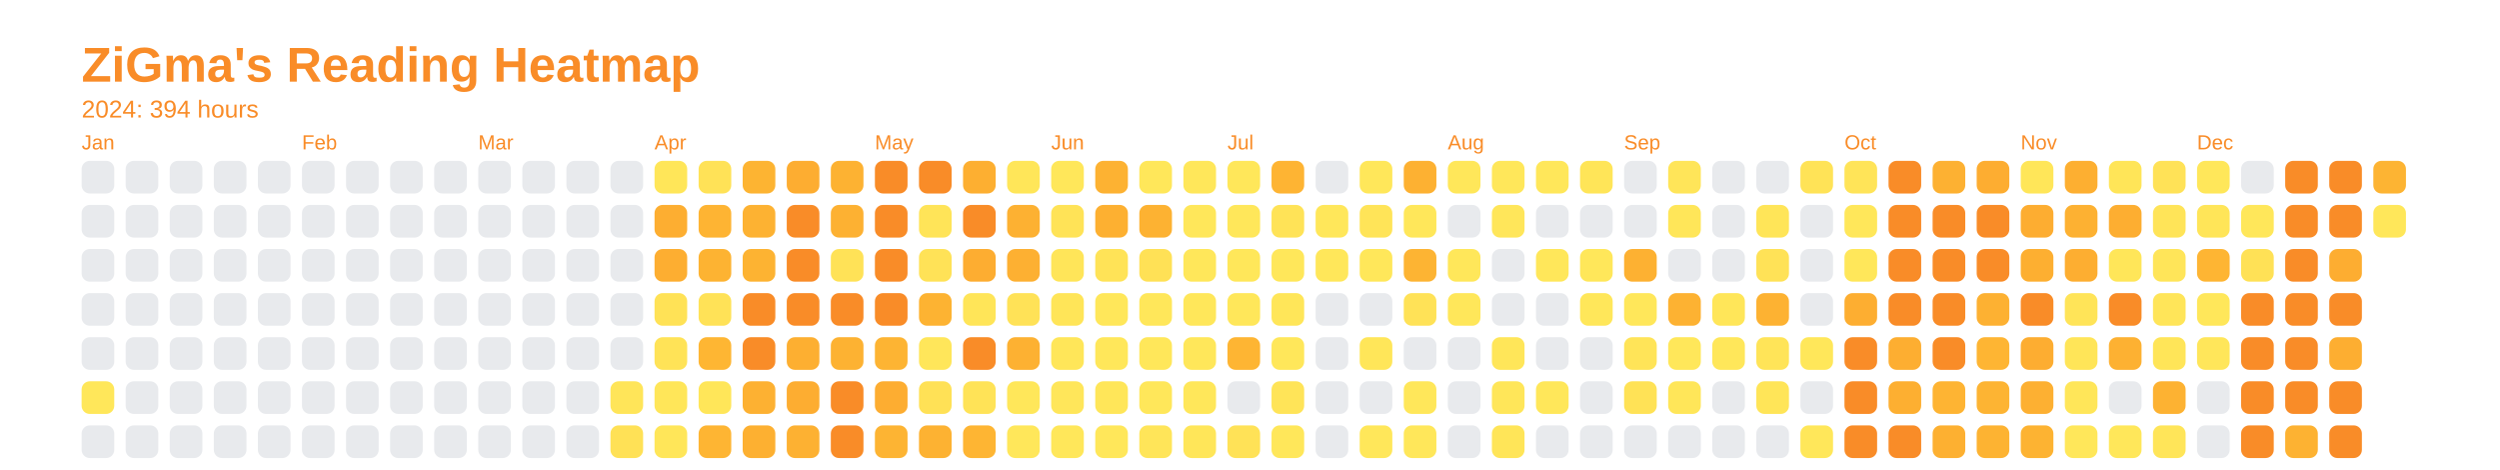
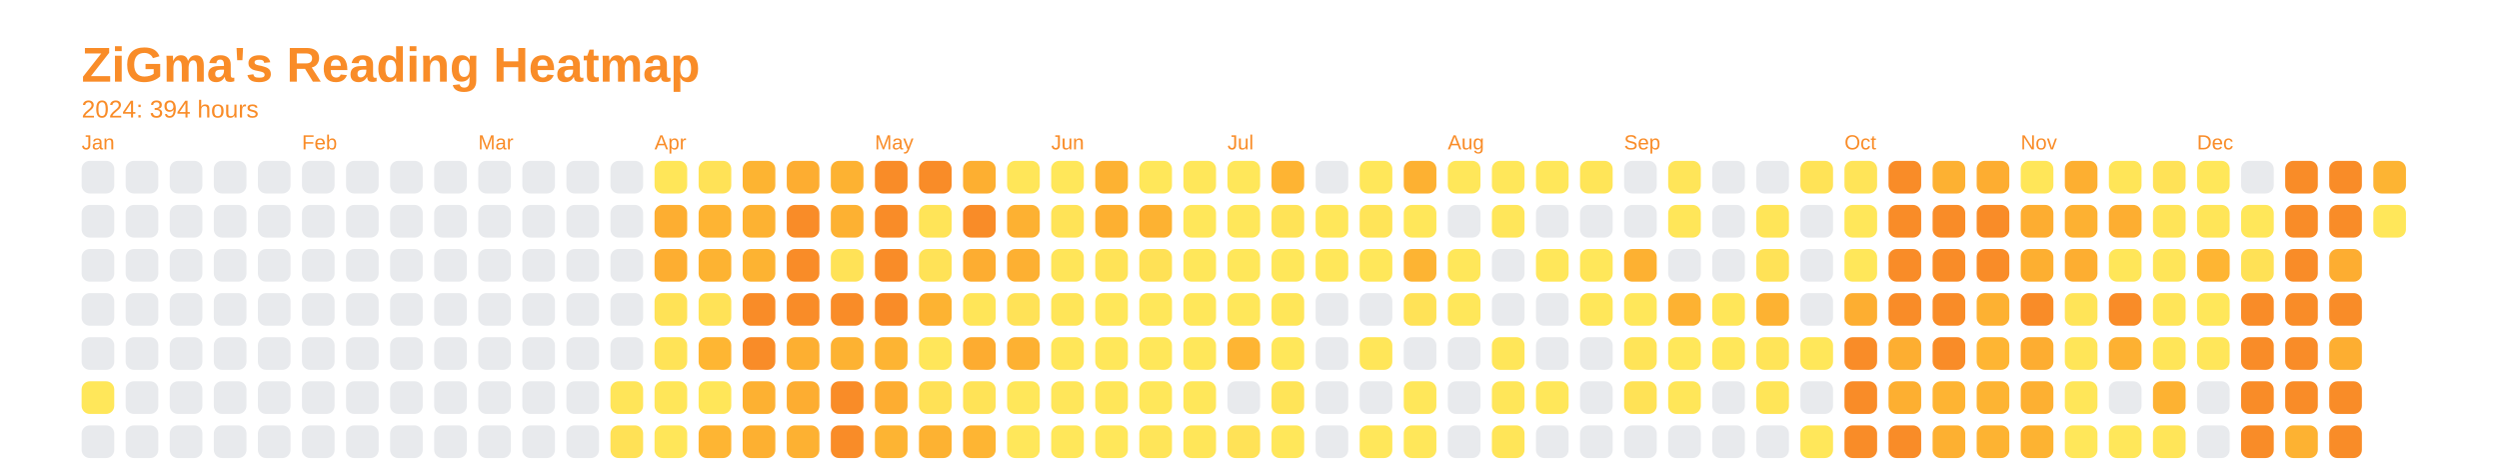
<svg xmlns="http://www.w3.org/2000/svg" baseProfile="full" height="57.5mm" version="1.1" viewBox="0,0,306.2,57.5" width="306.2mm">
  <defs />
  <rect fill="none" height="57.5" width="306.2" x="0" y="0" />
  <text fill="#f98c28" style="font-size:6px; font-family:Arial; font-weight:bold;" x="10" y="10">ZiGma's Reading Heatmap</text>
  <text fill="#f98c28" style="font-size:3px; font-family:Arial;" x="10" y="14.4">2024: 394 hours</text>
  <text fill="#f98c28" style="font-size:2.5px; font-family:Arial" x="10" y="18.3">Jan</text>
  <rect fill="#e8eaed" height="4" rx="1" ry="1" width="4" x="10" y="19.7" />
  <rect fill="#e8eaed" height="4" rx="1" ry="1" width="4" x="10" y="25.1" />
  <rect fill="#e8eaed" height="4" rx="1" ry="1" width="4" x="10" y="30.5" />
  <rect fill="#e8eaed" height="4" rx="1" ry="1" width="4" x="10" y="35.9" />
  <rect fill="#e8eaed" height="4" rx="1" ry="1" width="4" x="10" y="41.3" />
  <rect fill="#ffe75a" height="4" rx="1" ry="1" width="4" x="10" y="46.7" />
  <rect fill="#e8eaed" height="4" rx="1" ry="1" width="4" x="10" y="52.1" />
  <rect fill="#e8eaed" height="4" rx="1" ry="1" width="4" x="15.4" y="19.7" />
  <rect fill="#e8eaed" height="4" rx="1" ry="1" width="4" x="15.4" y="25.1" />
  <rect fill="#e8eaed" height="4" rx="1" ry="1" width="4" x="15.4" y="30.5" />
  <rect fill="#e8eaed" height="4" rx="1" ry="1" width="4" x="15.4" y="35.9" />
  <rect fill="#e8eaed" height="4" rx="1" ry="1" width="4" x="15.4" y="41.3" />
  <rect fill="#e8eaed" height="4" rx="1" ry="1" width="4" x="15.4" y="46.7" />
  <rect fill="#e8eaed" height="4" rx="1" ry="1" width="4" x="15.4" y="52.1" />
  <rect fill="#e8eaed" height="4" rx="1" ry="1" width="4" x="20.8" y="19.7" />
  <rect fill="#e8eaed" height="4" rx="1" ry="1" width="4" x="20.8" y="25.1" />
  <rect fill="#e8eaed" height="4" rx="1" ry="1" width="4" x="20.8" y="30.5" />
  <rect fill="#e8eaed" height="4" rx="1" ry="1" width="4" x="20.8" y="35.9" />
  <rect fill="#e8eaed" height="4" rx="1" ry="1" width="4" x="20.8" y="41.3" />
  <rect fill="#e8eaed" height="4" rx="1" ry="1" width="4" x="20.8" y="46.7" />
  <rect fill="#e8eaed" height="4" rx="1" ry="1" width="4" x="20.8" y="52.1" />
  <rect fill="#e8eaed" height="4" rx="1" ry="1" width="4" x="26.2" y="19.7" />
  <rect fill="#e8eaed" height="4" rx="1" ry="1" width="4" x="26.2" y="25.1" />
  <rect fill="#e8eaed" height="4" rx="1" ry="1" width="4" x="26.2" y="30.5" />
  <rect fill="#e8eaed" height="4" rx="1" ry="1" width="4" x="26.2" y="35.9" />
  <rect fill="#e8eaed" height="4" rx="1" ry="1" width="4" x="26.2" y="41.3" />
  <rect fill="#e8eaed" height="4" rx="1" ry="1" width="4" x="26.2" y="46.7" />
  <rect fill="#e8eaed" height="4" rx="1" ry="1" width="4" x="26.2" y="52.1" />
  <rect fill="#e8eaed" height="4" rx="1" ry="1" width="4" x="31.6" y="19.7" />
  <rect fill="#e8eaed" height="4" rx="1" ry="1" width="4" x="31.6" y="25.1" />
  <rect fill="#e8eaed" height="4" rx="1" ry="1" width="4" x="31.6" y="30.5" />
  <rect fill="#e8eaed" height="4" rx="1" ry="1" width="4" x="31.6" y="35.9" />
  <rect fill="#e8eaed" height="4" rx="1" ry="1" width="4" x="31.6" y="41.3" />
  <rect fill="#e8eaed" height="4" rx="1" ry="1" width="4" x="31.6" y="46.7" />
  <rect fill="#e8eaed" height="4" rx="1" ry="1" width="4" x="31.6" y="52.1" />
  <text fill="#f98c28" style="font-size:2.5px; font-family:Arial" x="37.0" y="18.3">Feb</text>
  <rect fill="#e8eaed" height="4" rx="1" ry="1" width="4" x="37.0" y="19.7" />
  <rect fill="#e8eaed" height="4" rx="1" ry="1" width="4" x="37.0" y="25.1" />
  <rect fill="#e8eaed" height="4" rx="1" ry="1" width="4" x="37.0" y="30.5" />
  <rect fill="#e8eaed" height="4" rx="1" ry="1" width="4" x="37.0" y="35.9" />
  <rect fill="#e8eaed" height="4" rx="1" ry="1" width="4" x="37.0" y="41.3" />
  <rect fill="#e8eaed" height="4" rx="1" ry="1" width="4" x="37.0" y="46.7" />
  <rect fill="#e8eaed" height="4" rx="1" ry="1" width="4" x="37.0" y="52.1" />
  <rect fill="#e8eaed" height="4" rx="1" ry="1" width="4" x="42.4" y="19.7" />
  <rect fill="#e8eaed" height="4" rx="1" ry="1" width="4" x="42.4" y="25.1" />
  <rect fill="#e8eaed" height="4" rx="1" ry="1" width="4" x="42.4" y="30.5" />
  <rect fill="#e8eaed" height="4" rx="1" ry="1" width="4" x="42.4" y="35.9" />
  <rect fill="#e8eaed" height="4" rx="1" ry="1" width="4" x="42.4" y="41.3" />
  <rect fill="#e8eaed" height="4" rx="1" ry="1" width="4" x="42.4" y="46.7" />
  <rect fill="#e8eaed" height="4" rx="1" ry="1" width="4" x="42.4" y="52.1" />
  <rect fill="#e8eaed" height="4" rx="1" ry="1" width="4" x="47.8" y="19.7" />
  <rect fill="#e8eaed" height="4" rx="1" ry="1" width="4" x="47.8" y="25.1" />
  <rect fill="#e8eaed" height="4" rx="1" ry="1" width="4" x="47.8" y="30.5" />
  <rect fill="#e8eaed" height="4" rx="1" ry="1" width="4" x="47.8" y="35.9" />
  <rect fill="#e8eaed" height="4" rx="1" ry="1" width="4" x="47.8" y="41.3" />
  <rect fill="#e8eaed" height="4" rx="1" ry="1" width="4" x="47.8" y="46.7" />
  <rect fill="#e8eaed" height="4" rx="1" ry="1" width="4" x="47.8" y="52.1" />
  <rect fill="#e8eaed" height="4" rx="1" ry="1" width="4" x="53.2" y="19.7" />
  <rect fill="#e8eaed" height="4" rx="1" ry="1" width="4" x="53.2" y="25.1" />
  <rect fill="#e8eaed" height="4" rx="1" ry="1" width="4" x="53.2" y="30.5" />
  <rect fill="#e8eaed" height="4" rx="1" ry="1" width="4" x="53.2" y="35.9" />
  <rect fill="#e8eaed" height="4" rx="1" ry="1" width="4" x="53.2" y="41.3" />
  <rect fill="#e8eaed" height="4" rx="1" ry="1" width="4" x="53.2" y="46.7" />
  <rect fill="#e8eaed" height="4" rx="1" ry="1" width="4" x="53.2" y="52.1" />
  <text fill="#f98c28" style="font-size:2.5px; font-family:Arial" x="58.6" y="18.3">Mar</text>
  <rect fill="#e8eaed" height="4" rx="1" ry="1" width="4" x="58.6" y="19.7" />
  <rect fill="#e8eaed" height="4" rx="1" ry="1" width="4" x="58.6" y="25.1" />
  <rect fill="#e8eaed" height="4" rx="1" ry="1" width="4" x="58.6" y="30.5" />
  <rect fill="#e8eaed" height="4" rx="1" ry="1" width="4" x="58.6" y="35.9" />
  <rect fill="#e8eaed" height="4" rx="1" ry="1" width="4" x="58.6" y="41.3" />
  <rect fill="#e8eaed" height="4" rx="1" ry="1" width="4" x="58.6" y="46.7" />
  <rect fill="#e8eaed" height="4" rx="1" ry="1" width="4" x="58.6" y="52.1" />
  <rect fill="#e8eaed" height="4" rx="1" ry="1" width="4" x="64" y="19.7" />
  <rect fill="#e8eaed" height="4" rx="1" ry="1" width="4" x="64" y="25.1" />
  <rect fill="#e8eaed" height="4" rx="1" ry="1" width="4" x="64" y="30.5" />
  <rect fill="#e8eaed" height="4" rx="1" ry="1" width="4" x="64" y="35.9" />
  <rect fill="#e8eaed" height="4" rx="1" ry="1" width="4" x="64" y="41.3" />
  <rect fill="#e8eaed" height="4" rx="1" ry="1" width="4" x="64" y="46.7" />
  <rect fill="#e8eaed" height="4" rx="1" ry="1" width="4" x="64" y="52.1" />
  <rect fill="#e8eaed" height="4" rx="1" ry="1" width="4" x="69.4" y="19.7" />
  <rect fill="#e8eaed" height="4" rx="1" ry="1" width="4" x="69.4" y="25.1" />
  <rect fill="#e8eaed" height="4" rx="1" ry="1" width="4" x="69.4" y="30.5" />
  <rect fill="#e8eaed" height="4" rx="1" ry="1" width="4" x="69.4" y="35.9" />
  <rect fill="#e8eaed" height="4" rx="1" ry="1" width="4" x="69.4" y="41.3" />
  <rect fill="#e8eaed" height="4" rx="1" ry="1" width="4" x="69.4" y="46.7" />
  <rect fill="#e8eaed" height="4" rx="1" ry="1" width="4" x="69.4" y="52.1" />
  <rect fill="#e8eaed" height="4" rx="1" ry="1" width="4" x="74.8" y="19.7" />
  <rect fill="#e8eaed" height="4" rx="1" ry="1" width="4" x="74.8" y="25.1" />
  <rect fill="#e8eaed" height="4" rx="1" ry="1" width="4" x="74.8" y="30.5" />
  <rect fill="#e8eaed" height="4" rx="1" ry="1" width="4" x="74.8" y="35.9" />
  <rect fill="#e8eaed" height="4" rx="1" ry="1" width="4" x="74.8" y="41.3" />
  <rect fill="#ffe559" height="4" rx="1" ry="1" width="4" x="74.8" y="46.7" />
  <rect fill="#ffe156" height="4" rx="1" ry="1" width="4" x="74.8" y="52.1" />
  <text fill="#f98c28" style="font-size:2.5px; font-family:Arial" x="80.2" y="18.3">Apr</text>
  <rect fill="#ffe659" height="4" rx="1" ry="1" width="4" x="80.2" y="19.7" />
  <rect fill="#fdae31" height="4" rx="1" ry="1" width="4" x="80.2" y="25.1" />
  <rect fill="#fdae31" height="4" rx="1" ry="1" width="4" x="80.2" y="30.5" />
  <rect fill="#ffe256" height="4" rx="1" ry="1" width="4" x="80.2" y="35.9" />
  <rect fill="#ffe357" height="4" rx="1" ry="1" width="4" x="80.2" y="41.3" />
  <rect fill="#ffe659" height="4" rx="1" ry="1" width="4" x="80.2" y="46.7" />
  <rect fill="#ffe659" height="4" rx="1" ry="1" width="4" x="80.2" y="52.1" />
  <rect fill="#ffe257" height="4" rx="1" ry="1" width="4" x="85.6" y="19.7" />
  <rect fill="#feb433" height="4" rx="1" ry="1" width="4" x="85.6" y="25.1" />
  <rect fill="#fdb332" height="4" rx="1" ry="1" width="4" x="85.6" y="30.5" />
  <rect fill="#ffe257" height="4" rx="1" ry="1" width="4" x="85.6" y="35.9" />
  <rect fill="#feb633" height="4" rx="1" ry="1" width="4" x="85.6" y="41.3" />
  <rect fill="#ffe659" height="4" rx="1" ry="1" width="4" x="85.6" y="46.7" />
  <rect fill="#feb533" height="4" rx="1" ry="1" width="4" x="85.6" y="52.1" />
  <rect fill="#fdb432" height="4" rx="1" ry="1" width="4" x="91" y="19.7" />
  <rect fill="#fdb232" height="4" rx="1" ry="1" width="4" x="91" y="25.1" />
  <rect fill="#fdb332" height="4" rx="1" ry="1" width="4" x="91" y="30.5" />
  <rect fill="#f98c28" height="4" rx="1" ry="1" width="4" x="91" y="35.9" />
  <rect fill="#f98c28" height="4" rx="1" ry="1" width="4" x="91" y="41.3" />
  <rect fill="#fdb132" height="4" rx="1" ry="1" width="4" x="91" y="46.7" />
  <rect fill="#fdb031" height="4" rx="1" ry="1" width="4" x="91" y="52.1" />
  <rect fill="#fdad31" height="4" rx="1" ry="1" width="4" x="96.4" y="19.7" />
  <rect fill="#f98c28" height="4" rx="1" ry="1" width="4" x="96.4" y="25.1" />
  <rect fill="#f98c28" height="4" rx="1" ry="1" width="4" x="96.4" y="30.5" />
  <rect fill="#f98c28" height="4" rx="1" ry="1" width="4" x="96.4" y="35.9" />
  <rect fill="#fdaf31" height="4" rx="1" ry="1" width="4" x="96.4" y="41.3" />
  <rect fill="#fdad31" height="4" rx="1" ry="1" width="4" x="96.4" y="46.7" />
  <rect fill="#fdb132" height="4" rx="1" ry="1" width="4" x="96.4" y="52.1" />
  <rect fill="#fdb232" height="4" rx="1" ry="1" width="4" x="101.8" y="19.7" />
  <rect fill="#fdb132" height="4" rx="1" ry="1" width="4" x="101.8" y="25.1" />
  <rect fill="#ffe257" height="4" rx="1" ry="1" width="4" x="101.8" y="30.5" />
  <rect fill="#f98c28" height="4" rx="1" ry="1" width="4" x="101.8" y="35.9" />
  <rect fill="#fdb232" height="4" rx="1" ry="1" width="4" x="101.8" y="41.3" />
  <rect fill="#f98c28" height="4" rx="1" ry="1" width="4" x="101.8" y="46.7" />
  <rect fill="#f98c28" height="4" rx="1" ry="1" width="4" x="101.8" y="52.1" />
  <text fill="#f98c28" style="font-size:2.5px; font-family:Arial" x="107.2" y="18.3">May</text>
  <rect fill="#f98c28" height="4" rx="1" ry="1" width="4" x="107.2" y="19.7" />
  <rect fill="#f98c28" height="4" rx="1" ry="1" width="4" x="107.2" y="25.1" />
  <rect fill="#f98c28" height="4" rx="1" ry="1" width="4" x="107.2" y="30.5" />
  <rect fill="#f98c28" height="4" rx="1" ry="1" width="4" x="107.2" y="35.9" />
  <rect fill="#fdb433" height="4" rx="1" ry="1" width="4" x="107.2" y="41.3" />
  <rect fill="#fdad31" height="4" rx="1" ry="1" width="4" x="107.2" y="46.7" />
  <rect fill="#fdb433" height="4" rx="1" ry="1" width="4" x="107.2" y="52.1" />
  <rect fill="#f98c28" height="4" rx="1" ry="1" width="4" x="112.6" y="19.7" />
  <rect fill="#ffe458" height="4" rx="1" ry="1" width="4" x="112.6" y="25.1" />
  <rect fill="#ffe257" height="4" rx="1" ry="1" width="4" x="112.6" y="30.5" />
  <rect fill="#fdb332" height="4" rx="1" ry="1" width="4" x="112.6" y="35.9" />
  <rect fill="#ffe65a" height="4" rx="1" ry="1" width="4" x="112.6" y="41.3" />
  <rect fill="#ffe156" height="4" rx="1" ry="1" width="4" x="112.6" y="46.7" />
  <rect fill="#fdb232" height="4" rx="1" ry="1" width="4" x="112.6" y="52.1" />
  <rect fill="#fdaf31" height="4" rx="1" ry="1" width="4" x="118" y="19.7" />
  <rect fill="#f98c28" height="4" rx="1" ry="1" width="4" x="118" y="25.1" />
  <rect fill="#fdad31" height="4" rx="1" ry="1" width="4" x="118" y="30.5" />
  <rect fill="#ffe558" height="4" rx="1" ry="1" width="4" x="118" y="35.9" />
-   <rect fill="#f98c28" height="4" rx="1" ry="1" width="4" x="118" y="41.3" />
+   <rect fill="#fdac30" height="4" rx="1" ry="1" width="4" x="118" y="41.3" />
  <rect fill="#ffe357" height="4" rx="1" ry="1" width="4" x="118" y="46.7" />
  <rect fill="#feb533" height="4" rx="1" ry="1" width="4" x="118" y="52.1" />
  <rect fill="#ffe659" height="4" rx="1" ry="1" width="4" x="123.4" y="19.7" />
  <rect fill="#fdb132" height="4" rx="1" ry="1" width="4" x="123.4" y="25.1" />
  <rect fill="#fdb032" height="4" rx="1" ry="1" width="4" x="123.4" y="30.5" />
  <rect fill="#ffe257" height="4" rx="1" ry="1" width="4" x="123.4" y="35.9" />
  <rect fill="#fdb132" height="4" rx="1" ry="1" width="4" x="123.4" y="41.3" />
  <rect fill="#ffe75a" height="4" rx="1" ry="1" width="4" x="123.4" y="46.7" />
  <rect fill="#ffe75a" height="4" rx="1" ry="1" width="4" x="123.4" y="52.1" />
  <text fill="#f98c28" style="font-size:2.5px; font-family:Arial" x="128.8" y="18.3">Jun</text>
  <rect fill="#ffe75a" height="4" rx="1" ry="1" width="4" x="128.8" y="19.7" />
  <rect fill="#ffe357" height="4" rx="1" ry="1" width="4" x="128.8" y="25.1" />
  <rect fill="#ffe559" height="4" rx="1" ry="1" width="4" x="128.8" y="30.5" />
  <rect fill="#ffe558" height="4" rx="1" ry="1" width="4" x="128.8" y="35.9" />
  <rect fill="#ffe659" height="4" rx="1" ry="1" width="4" x="128.8" y="41.3" />
  <rect fill="#ffe65a" height="4" rx="1" ry="1" width="4" x="128.8" y="46.7" />
  <rect fill="#ffe75a" height="4" rx="1" ry="1" width="4" x="128.8" y="52.1" />
  <rect fill="#fdb232" height="4" rx="1" ry="1" width="4" x="134.2" y="19.7" />
  <rect fill="#fdb031" height="4" rx="1" ry="1" width="4" x="134.2" y="25.1" />
  <rect fill="#ffe357" height="4" rx="1" ry="1" width="4" x="134.2" y="30.5" />
  <rect fill="#ffe75a" height="4" rx="1" ry="1" width="4" x="134.2" y="35.9" />
  <rect fill="#ffe75a" height="4" rx="1" ry="1" width="4" x="134.2" y="41.3" />
  <rect fill="#ffe659" height="4" rx="1" ry="1" width="4" x="134.2" y="46.7" />
  <rect fill="#ffe75a" height="4" rx="1" ry="1" width="4" x="134.2" y="52.1" />
  <rect fill="#ffe75a" height="4" rx="1" ry="1" width="4" x="139.6" y="19.7" />
  <rect fill="#fdb232" height="4" rx="1" ry="1" width="4" x="139.6" y="25.1" />
  <rect fill="#ffe156" height="4" rx="1" ry="1" width="4" x="139.6" y="30.5" />
  <rect fill="#ffe75a" height="4" rx="1" ry="1" width="4" x="139.6" y="35.9" />
  <rect fill="#ffe75a" height="4" rx="1" ry="1" width="4" x="139.6" y="41.3" />
  <rect fill="#ffe75a" height="4" rx="1" ry="1" width="4" x="139.6" y="46.7" />
  <rect fill="#ffe559" height="4" rx="1" ry="1" width="4" x="139.6" y="52.1" />
  <rect fill="#ffe75a" height="4" rx="1" ry="1" width="4" x="145" y="19.7" />
  <rect fill="#ffe75a" height="4" rx="1" ry="1" width="4" x="145" y="25.1" />
  <rect fill="#ffe75a" height="4" rx="1" ry="1" width="4" x="145" y="30.5" />
  <rect fill="#ffe75a" height="4" rx="1" ry="1" width="4" x="145" y="35.9" />
  <rect fill="#ffe75a" height="4" rx="1" ry="1" width="4" x="145" y="41.3" />
  <rect fill="#ffe75a" height="4" rx="1" ry="1" width="4" x="145" y="46.7" />
  <rect fill="#ffe659" height="4" rx="1" ry="1" width="4" x="145" y="52.1" />
  <text fill="#f98c28" style="font-size:2.5px; font-family:Arial" x="150.4" y="18.3">Jul</text>
  <rect fill="#ffe75a" height="4" rx="1" ry="1" width="4" x="150.4" y="19.7" />
  <rect fill="#ffe75a" height="4" rx="1" ry="1" width="4" x="150.4" y="25.1" />
  <rect fill="#ffe75a" height="4" rx="1" ry="1" width="4" x="150.4" y="30.5" />
  <rect fill="#ffe75a" height="4" rx="1" ry="1" width="4" x="150.4" y="35.9" />
  <rect fill="#feb533" height="4" rx="1" ry="1" width="4" x="150.4" y="41.3" />
  <rect fill="#e8eaed" height="4" rx="1" ry="1" width="4" x="150.4" y="46.7" />
  <rect fill="#ffe257" height="4" rx="1" ry="1" width="4" x="150.4" y="52.1" />
  <rect fill="#feb433" height="4" rx="1" ry="1" width="4" x="155.8" y="19.7" />
  <rect fill="#ffe357" height="4" rx="1" ry="1" width="4" x="155.8" y="25.1" />
  <rect fill="#ffe75a" height="4" rx="1" ry="1" width="4" x="155.8" y="30.5" />
  <rect fill="#ffe659" height="4" rx="1" ry="1" width="4" x="155.8" y="35.9" />
  <rect fill="#ffe75a" height="4" rx="1" ry="1" width="4" x="155.8" y="41.3" />
  <rect fill="#ffe458" height="4" rx="1" ry="1" width="4" x="155.8" y="46.7" />
  <rect fill="#ffe75a" height="4" rx="1" ry="1" width="4" x="155.8" y="52.1" />
  <rect fill="#e8eaed" height="4" rx="1" ry="1" width="4" x="161.2" y="19.7" />
  <rect fill="#ffe75a" height="4" rx="1" ry="1" width="4" x="161.2" y="25.1" />
  <rect fill="#ffe75a" height="4" rx="1" ry="1" width="4" x="161.2" y="30.5" />
  <rect fill="#e8eaed" height="4" rx="1" ry="1" width="4" x="161.2" y="35.9" />
  <rect fill="#e8eaed" height="4" rx="1" ry="1" width="4" x="161.2" y="41.3" />
  <rect fill="#e8eaed" height="4" rx="1" ry="1" width="4" x="161.2" y="46.7" />
  <rect fill="#e8eaed" height="4" rx="1" ry="1" width="4" x="161.2" y="52.1" />
  <rect fill="#ffe75a" height="4" rx="1" ry="1" width="4" x="166.6" y="19.7" />
  <rect fill="#ffe458" height="4" rx="1" ry="1" width="4" x="166.6" y="25.1" />
  <rect fill="#ffe75a" height="4" rx="1" ry="1" width="4" x="166.6" y="30.5" />
  <rect fill="#e8eaed" height="4" rx="1" ry="1" width="4" x="166.6" y="35.9" />
  <rect fill="#ffe659" height="4" rx="1" ry="1" width="4" x="166.6" y="41.3" />
  <rect fill="#e8eaed" height="4" rx="1" ry="1" width="4" x="166.6" y="46.7" />
  <rect fill="#ffe75a" height="4" rx="1" ry="1" width="4" x="166.6" y="52.1" />
  <rect fill="#fdb132" height="4" rx="1" ry="1" width="4" x="172" y="19.7" />
  <rect fill="#ffe75a" height="4" rx="1" ry="1" width="4" x="172" y="25.1" />
  <rect fill="#fdb433" height="4" rx="1" ry="1" width="4" x="172" y="30.5" />
  <rect fill="#ffe257" height="4" rx="1" ry="1" width="4" x="172" y="35.9" />
  <rect fill="#e8eaed" height="4" rx="1" ry="1" width="4" x="172" y="41.3" />
  <rect fill="#ffe75a" height="4" rx="1" ry="1" width="4" x="172" y="46.7" />
  <rect fill="#ffe75a" height="4" rx="1" ry="1" width="4" x="172" y="52.1" />
  <text fill="#f98c28" style="font-size:2.5px; font-family:Arial" x="177.4" y="18.3">Aug</text>
  <rect fill="#ffe75a" height="4" rx="1" ry="1" width="4" x="177.4" y="19.7" />
  <rect fill="#e8eaed" height="4" rx="1" ry="1" width="4" x="177.4" y="25.1" />
  <rect fill="#ffe75a" height="4" rx="1" ry="1" width="4" x="177.4" y="30.5" />
  <rect fill="#ffe75a" height="4" rx="1" ry="1" width="4" x="177.4" y="35.9" />
  <rect fill="#e8eaed" height="4" rx="1" ry="1" width="4" x="177.4" y="41.3" />
  <rect fill="#e8eaed" height="4" rx="1" ry="1" width="4" x="177.4" y="46.7" />
  <rect fill="#e8eaed" height="4" rx="1" ry="1" width="4" x="177.4" y="52.1" />
  <rect fill="#ffe75a" height="4" rx="1" ry="1" width="4" x="182.8" y="19.7" />
  <rect fill="#ffe65a" height="4" rx="1" ry="1" width="4" x="182.8" y="25.1" />
  <rect fill="#e8eaed" height="4" rx="1" ry="1" width="4" x="182.8" y="30.5" />
  <rect fill="#e8eaed" height="4" rx="1" ry="1" width="4" x="182.8" y="35.9" />
  <rect fill="#ffe659" height="4" rx="1" ry="1" width="4" x="182.8" y="41.3" />
  <rect fill="#ffe659" height="4" rx="1" ry="1" width="4" x="182.8" y="46.7" />
  <rect fill="#ffe558" height="4" rx="1" ry="1" width="4" x="182.8" y="52.1" />
  <rect fill="#ffe75a" height="4" rx="1" ry="1" width="4" x="188.2" y="19.7" />
  <rect fill="#e8eaed" height="4" rx="1" ry="1" width="4" x="188.2" y="25.1" />
  <rect fill="#ffe75a" height="4" rx="1" ry="1" width="4" x="188.2" y="30.5" />
  <rect fill="#e8eaed" height="4" rx="1" ry="1" width="4" x="188.2" y="35.9" />
  <rect fill="#e8eaed" height="4" rx="1" ry="1" width="4" x="188.2" y="41.3" />
  <rect fill="#ffe75a" height="4" rx="1" ry="1" width="4" x="188.2" y="46.7" />
  <rect fill="#e8eaed" height="4" rx="1" ry="1" width="4" x="188.2" y="52.1" />
  <rect fill="#ffe558" height="4" rx="1" ry="1" width="4" x="193.6" y="19.7" />
  <rect fill="#e8eaed" height="4" rx="1" ry="1" width="4" x="193.6" y="25.1" />
  <rect fill="#ffe75a" height="4" rx="1" ry="1" width="4" x="193.6" y="30.5" />
  <rect fill="#ffe75a" height="4" rx="1" ry="1" width="4" x="193.6" y="35.9" />
  <rect fill="#e8eaed" height="4" rx="1" ry="1" width="4" x="193.6" y="41.3" />
  <rect fill="#e8eaed" height="4" rx="1" ry="1" width="4" x="193.6" y="46.7" />
  <rect fill="#e8eaed" height="4" rx="1" ry="1" width="4" x="193.6" y="52.1" />
  <text fill="#f98c28" style="font-size:2.5px; font-family:Arial" x="199" y="18.3">Sep</text>
  <rect fill="#e8eaed" height="4" rx="1" ry="1" width="4" x="199" y="19.7" />
  <rect fill="#e8eaed" height="4" rx="1" ry="1" width="4" x="199" y="25.1" />
  <rect fill="#fdb132" height="4" rx="1" ry="1" width="4" x="199" y="30.5" />
  <rect fill="#ffe75a" height="4" rx="1" ry="1" width="4" x="199" y="35.9" />
  <rect fill="#ffe458" height="4" rx="1" ry="1" width="4" x="199" y="41.3" />
  <rect fill="#ffe256" height="4" rx="1" ry="1" width="4" x="199" y="46.7" />
  <rect fill="#e8eaed" height="4" rx="1" ry="1" width="4" x="199" y="52.1" />
  <rect fill="#ffe559" height="4" rx="1" ry="1" width="4" x="204.4" y="19.7" />
  <rect fill="#ffe659" height="4" rx="1" ry="1" width="4" x="204.4" y="25.1" />
  <rect fill="#e8eaed" height="4" rx="1" ry="1" width="4" x="204.4" y="30.5" />
  <rect fill="#fdb232" height="4" rx="1" ry="1" width="4" x="204.4" y="35.9" />
  <rect fill="#ffe75a" height="4" rx="1" ry="1" width="4" x="204.4" y="41.3" />
  <rect fill="#ffe659" height="4" rx="1" ry="1" width="4" x="204.4" y="46.7" />
  <rect fill="#e8eaed" height="4" rx="1" ry="1" width="4" x="204.4" y="52.1" />
  <rect fill="#e8eaed" height="4" rx="1" ry="1" width="4" x="209.8" y="19.7" />
  <rect fill="#e8eaed" height="4" rx="1" ry="1" width="4" x="209.8" y="25.1" />
  <rect fill="#e8eaed" height="4" rx="1" ry="1" width="4" x="209.8" y="30.5" />
  <rect fill="#ffe659" height="4" rx="1" ry="1" width="4" x="209.8" y="35.9" />
  <rect fill="#ffe75a" height="4" rx="1" ry="1" width="4" x="209.8" y="41.3" />
  <rect fill="#e8eaed" height="4" rx="1" ry="1" width="4" x="209.8" y="46.7" />
  <rect fill="#e8eaed" height="4" rx="1" ry="1" width="4" x="209.8" y="52.1" />
  <rect fill="#e8eaed" height="4" rx="1" ry="1" width="4" x="215.2" y="19.7" />
  <rect fill="#ffe558" height="4" rx="1" ry="1" width="4" x="215.2" y="25.1" />
  <rect fill="#ffe257" height="4" rx="1" ry="1" width="4" x="215.2" y="30.5" />
  <rect fill="#fdb232" height="4" rx="1" ry="1" width="4" x="215.2" y="35.9" />
  <rect fill="#ffe458" height="4" rx="1" ry="1" width="4" x="215.2" y="41.3" />
  <rect fill="#ffe558" height="4" rx="1" ry="1" width="4" x="215.2" y="46.7" />
  <rect fill="#e8eaed" height="4" rx="1" ry="1" width="4" x="215.2" y="52.1" />
  <rect fill="#ffe357" height="4" rx="1" ry="1" width="4" x="220.6" y="19.7" />
  <rect fill="#e8eaed" height="4" rx="1" ry="1" width="4" x="220.6" y="25.1" />
  <rect fill="#e8eaed" height="4" rx="1" ry="1" width="4" x="220.6" y="30.5" />
  <rect fill="#e8eaed" height="4" rx="1" ry="1" width="4" x="220.6" y="35.9" />
  <rect fill="#ffe75a" height="4" rx="1" ry="1" width="4" x="220.6" y="41.3" />
  <rect fill="#e8eaed" height="4" rx="1" ry="1" width="4" x="220.6" y="46.7" />
  <rect fill="#ffe75a" height="4" rx="1" ry="1" width="4" x="220.6" y="52.1" />
  <text fill="#f98c28" style="font-size:2.5px; font-family:Arial" x="226" y="18.3">Oct</text>
  <rect fill="#ffe458" height="4" rx="1" ry="1" width="4" x="226" y="19.7" />
  <rect fill="#ffe75a" height="4" rx="1" ry="1" width="4" x="226" y="25.1" />
  <rect fill="#ffe75a" height="4" rx="1" ry="1" width="4" x="226" y="30.5" />
  <rect fill="#fdae31" height="4" rx="1" ry="1" width="4" x="226" y="35.9" />
  <rect fill="#f98c28" height="4" rx="1" ry="1" width="4" x="226" y="41.3" />
  <rect fill="#f98c28" height="4" rx="1" ry="1" width="4" x="226" y="46.7" />
  <rect fill="#f98c28" height="4" rx="1" ry="1" width="4" x="226" y="52.1" />
  <rect fill="#f98c28" height="4" rx="1" ry="1" width="4" x="231.4" y="19.7" />
  <rect fill="#f98c28" height="4" rx="1" ry="1" width="4" x="231.4" y="25.1" />
  <rect fill="#f98c28" height="4" rx="1" ry="1" width="4" x="231.4" y="30.5" />
  <rect fill="#f98c28" height="4" rx="1" ry="1" width="4" x="231.4" y="35.9" />
  <rect fill="#fdae31" height="4" rx="1" ry="1" width="4" x="231.4" y="41.3" />
  <rect fill="#fdaf31" height="4" rx="1" ry="1" width="4" x="231.4" y="46.7" />
  <rect fill="#f98c28" height="4" rx="1" ry="1" width="4" x="231.4" y="52.1" />
  <rect fill="#fdb132" height="4" rx="1" ry="1" width="4" x="236.8" y="19.7" />
  <rect fill="#f98c28" height="4" rx="1" ry="1" width="4" x="236.8" y="25.1" />
  <rect fill="#f98c28" height="4" rx="1" ry="1" width="4" x="236.8" y="30.5" />
  <rect fill="#f98c28" height="4" rx="1" ry="1" width="4" x="236.8" y="35.9" />
  <rect fill="#f98c28" height="4" rx="1" ry="1" width="4" x="236.8" y="41.3" />
  <rect fill="#feb433" height="4" rx="1" ry="1" width="4" x="236.8" y="46.7" />
  <rect fill="#fdb031" height="4" rx="1" ry="1" width="4" x="236.8" y="52.1" />
  <rect fill="#fdad31" height="4" rx="1" ry="1" width="4" x="242.2" y="19.7" />
  <rect fill="#f98c28" height="4" rx="1" ry="1" width="4" x="242.2" y="25.1" />
  <rect fill="#f98c28" height="4" rx="1" ry="1" width="4" x="242.2" y="30.5" />
  <rect fill="#fdb132" height="4" rx="1" ry="1" width="4" x="242.2" y="35.9" />
  <rect fill="#feb533" height="4" rx="1" ry="1" width="4" x="242.2" y="41.3" />
  <rect fill="#fdb433" height="4" rx="1" ry="1" width="4" x="242.2" y="46.7" />
  <rect fill="#fdb332" height="4" rx="1" ry="1" width="4" x="242.2" y="52.1" />
  <text fill="#f98c28" style="font-size:2.5px; font-family:Arial" x="247.6" y="18.3">Nov</text>
  <rect fill="#ffe659" height="4" rx="1" ry="1" width="4" x="247.6" y="19.7" />
  <rect fill="#fdad31" height="4" rx="1" ry="1" width="4" x="247.6" y="25.1" />
  <rect fill="#fdaf31" height="4" rx="1" ry="1" width="4" x="247.6" y="30.5" />
  <rect fill="#f98c28" height="4" rx="1" ry="1" width="4" x="247.6" y="35.9" />
  <rect fill="#fdad31" height="4" rx="1" ry="1" width="4" x="247.6" y="41.3" />
  <rect fill="#fdb032" height="4" rx="1" ry="1" width="4" x="247.6" y="46.7" />
  <rect fill="#fdb332" height="4" rx="1" ry="1" width="4" x="247.6" y="52.1" />
  <rect fill="#fdaf31" height="4" rx="1" ry="1" width="4" x="253" y="19.7" />
  <rect fill="#fdb132" height="4" rx="1" ry="1" width="4" x="253" y="25.1" />
  <rect fill="#fdae31" height="4" rx="1" ry="1" width="4" x="253" y="30.5" />
  <rect fill="#ffe458" height="4" rx="1" ry="1" width="4" x="253" y="35.9" />
  <rect fill="#ffe558" height="4" rx="1" ry="1" width="4" x="253" y="41.3" />
  <rect fill="#ffe659" height="4" rx="1" ry="1" width="4" x="253" y="46.7" />
  <rect fill="#ffe75a" height="4" rx="1" ry="1" width="4" x="253" y="52.1" />
  <rect fill="#ffe558" height="4" rx="1" ry="1" width="4" x="258.4" y="19.7" />
  <rect fill="#fdae31" height="4" rx="1" ry="1" width="4" x="258.4" y="25.1" />
  <rect fill="#ffe659" height="4" rx="1" ry="1" width="4" x="258.4" y="30.5" />
  <rect fill="#f98c28" height="4" rx="1" ry="1" width="4" x="258.4" y="35.9" />
  <rect fill="#fdb132" height="4" rx="1" ry="1" width="4" x="258.4" y="41.3" />
  <rect fill="#e8eaed" height="4" rx="1" ry="1" width="4" x="258.4" y="46.7" />
  <rect fill="#ffe75a" height="4" rx="1" ry="1" width="4" x="258.4" y="52.1" />
  <rect fill="#ffe257" height="4" rx="1" ry="1" width="4" x="263.8" y="19.7" />
  <rect fill="#ffe458" height="4" rx="1" ry="1" width="4" x="263.8" y="25.1" />
  <rect fill="#ffe559" height="4" rx="1" ry="1" width="4" x="263.8" y="30.5" />
  <rect fill="#ffe559" height="4" rx="1" ry="1" width="4" x="263.8" y="35.9" />
  <rect fill="#ffe558" height="4" rx="1" ry="1" width="4" x="263.8" y="41.3" />
  <rect fill="#fdb232" height="4" rx="1" ry="1" width="4" x="263.8" y="46.7" />
  <rect fill="#ffe559" height="4" rx="1" ry="1" width="4" x="263.8" y="52.1" />
  <text fill="#f98c28" style="font-size:2.5px; font-family:Arial" x="269.2" y="18.3">Dec</text>
  <rect fill="#ffe75a" height="4" rx="1" ry="1" width="4" x="269.2" y="19.7" />
  <rect fill="#ffe558" height="4" rx="1" ry="1" width="4" x="269.2" y="25.1" />
  <rect fill="#feb533" height="4" rx="1" ry="1" width="4" x="269.2" y="30.5" />
  <rect fill="#ffe75a" height="4" rx="1" ry="1" width="4" x="269.2" y="35.9" />
  <rect fill="#ffe65a" height="4" rx="1" ry="1" width="4" x="269.2" y="41.3" />
  <rect fill="#e8eaed" height="4" rx="1" ry="1" width="4" x="269.2" y="46.7" />
  <rect fill="#e8eaed" height="4" rx="1" ry="1" width="4" x="269.2" y="52.1" />
  <rect fill="#e8eaed" height="4" rx="1" ry="1" width="4" x="274.6" y="19.7" />
  <rect fill="#ffe75a" height="4" rx="1" ry="1" width="4" x="274.6" y="25.1" />
  <rect fill="#ffe156" height="4" rx="1" ry="1" width="4" x="274.6" y="30.5" />
  <rect fill="#f98c28" height="4" rx="1" ry="1" width="4" x="274.6" y="35.9" />
  <rect fill="#f98c28" height="4" rx="1" ry="1" width="4" x="274.6" y="41.3" />
  <rect fill="#f98c28" height="4" rx="1" ry="1" width="4" x="274.6" y="46.7" />
  <rect fill="#f98c28" height="4" rx="1" ry="1" width="4" x="274.6" y="52.1" />
  <rect fill="#f98c28" height="4" rx="1" ry="1" width="4" x="280" y="19.7" />
  <rect fill="#f98c28" height="4" rx="1" ry="1" width="4" x="280" y="25.1" />
  <rect fill="#f98c28" height="4" rx="1" ry="1" width="4" x="280" y="30.5" />
  <rect fill="#f98c28" height="4" rx="1" ry="1" width="4" x="280" y="35.9" />
  <rect fill="#f98c28" height="4" rx="1" ry="1" width="4" x="280" y="41.3" />
  <rect fill="#f98c28" height="4" rx="1" ry="1" width="4" x="280" y="46.7" />
  <rect fill="#fdb232" height="4" rx="1" ry="1" width="4" x="280" y="52.1" />
  <rect fill="#f98c28" height="4" rx="1" ry="1" width="4" x="285.4" y="19.7" />
  <rect fill="#f98c28" height="4" rx="1" ry="1" width="4" x="285.4" y="25.1" />
  <rect fill="#fdad31" height="4" rx="1" ry="1" width="4" x="285.4" y="30.5" />
  <rect fill="#f98c28" height="4" rx="1" ry="1" width="4" x="285.4" y="35.9" />
  <rect fill="#fdae31" height="4" rx="1" ry="1" width="4" x="285.4" y="41.3" />
  <rect fill="#f98c28" height="4" rx="1" ry="1" width="4" x="285.4" y="46.7" />
  <rect fill="#f98c28" height="4" rx="1" ry="1" width="4" x="285.4" y="52.1" />
  <rect fill="#fdb433" height="4" rx="1" ry="1" width="4" x="290.8" y="19.7" />
  <rect fill="#ffe75a" height="4" rx="1" ry="1" width="4" x="290.8" y="25.1" />
</svg>
